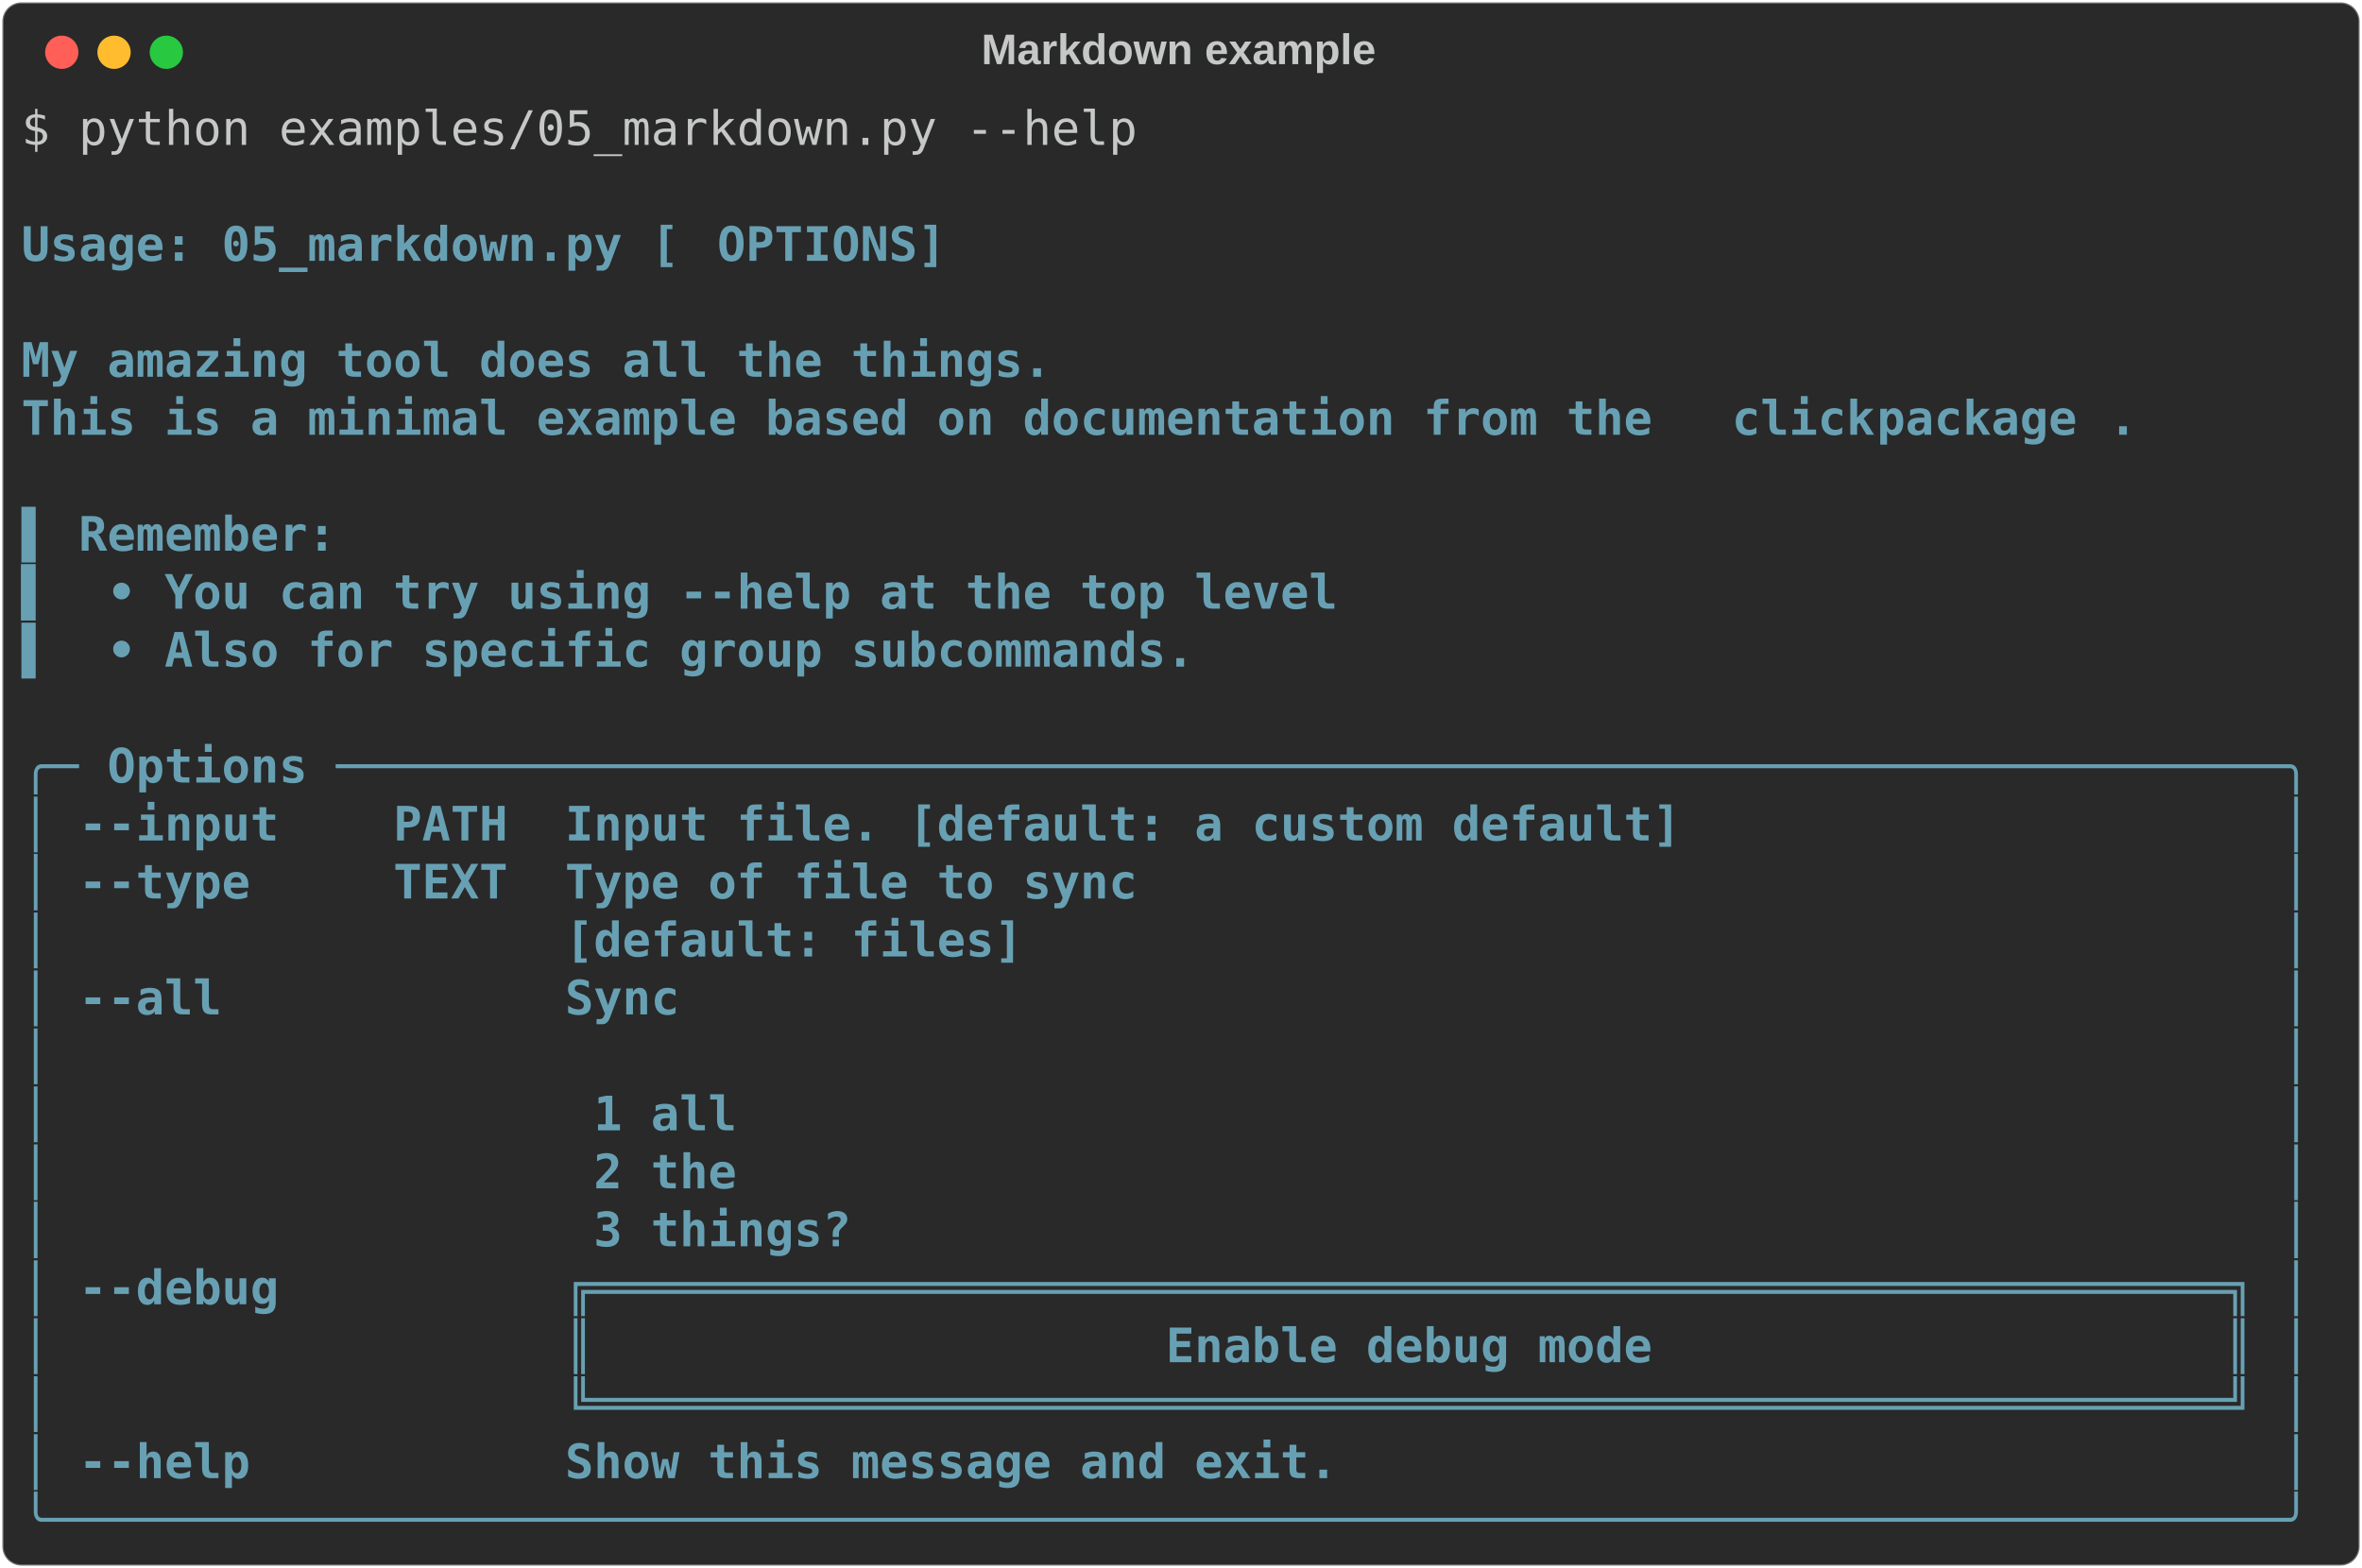
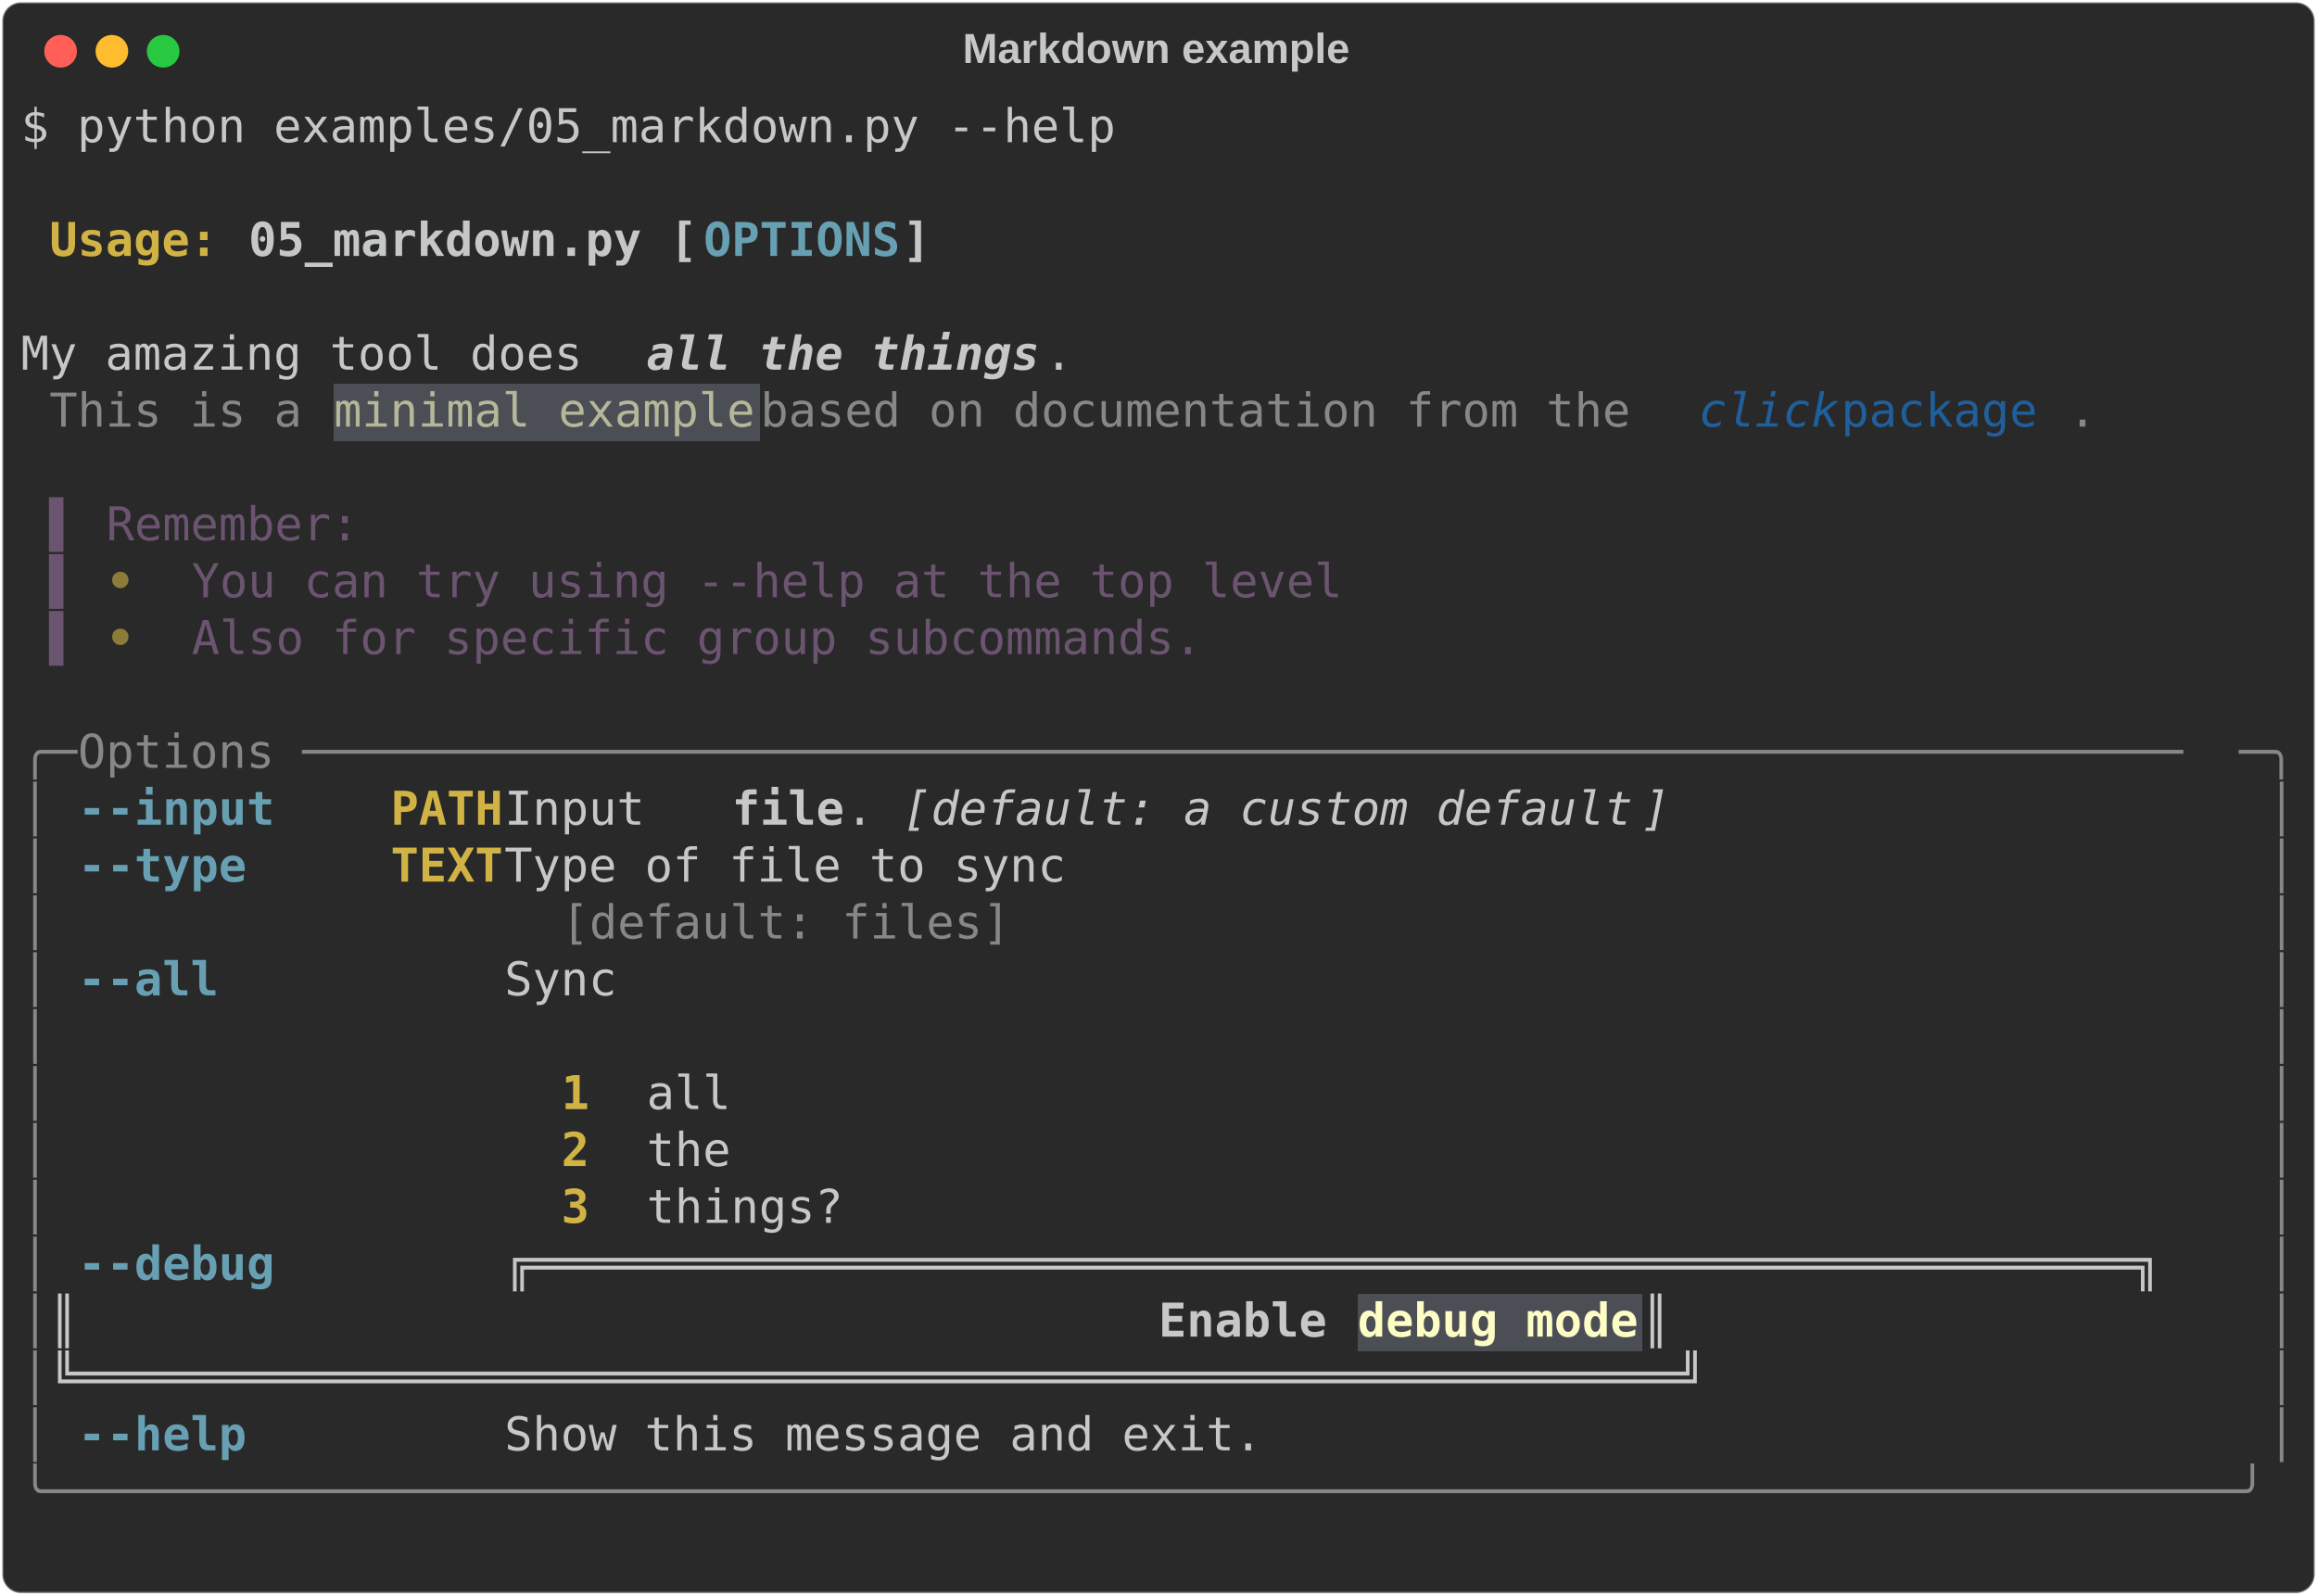
- <svg xmlns="http://www.w3.org/2000/svg" class="rich-terminal" viewBox="0 0 994 660.0">
+ <svg xmlns="http://www.w3.org/2000/svg" class="rich-terminal" viewBox="0 0 994 684.4">
  <style>

    @font-face {
        font-family: "Fira Code";
        src: local("FiraCode-Regular"),
                url("https://cdnjs.cloudflare.com/ajax/libs/firacode/6.2.0/woff2/FiraCode-Regular.woff2") format("woff2"),
                url("https://cdnjs.cloudflare.com/ajax/libs/firacode/6.2.0/woff/FiraCode-Regular.woff") format("woff");
        font-style: normal;
        font-weight: 400;
    }
    @font-face {
        font-family: "Fira Code";
        src: local("FiraCode-Bold"),
                url("https://cdnjs.cloudflare.com/ajax/libs/firacode/6.2.0/woff2/FiraCode-Bold.woff2") format("woff2"),
                url("https://cdnjs.cloudflare.com/ajax/libs/firacode/6.2.0/woff/FiraCode-Bold.woff") format("woff");
        font-style: bold;
        font-weight: 700;
    }

-     .terminal-691215092-matrix {
+     .terminal-3342636712-matrix {
        font-family: Fira Code, monospace;
        font-size: 20px;
        line-height: 24.4px;
        font-variant-east-asian: full-width;
    }

-     .terminal-691215092-title {
+     .terminal-3342636712-title {
        font-size: 18px;
        font-weight: bold;
        font-family: arial;
    }

-     .terminal-691215092-r1 { fill: #c5c8c6 }
- .terminal-691215092-r2 { fill: #68a0b3;font-weight: bold }
+     .terminal-3342636712-r1 { fill: #c5c8c6 }
+ .terminal-3342636712-r2 { fill: #c5c8c6;font-weight: bold }
+ .terminal-3342636712-r3 { fill: #d0b344;font-weight: bold }
+ .terminal-3342636712-r4 { fill: #68a0b3;font-weight: bold }
+ .terminal-3342636712-r5 { fill: #c5c8c6;font-weight: bold;font-style: italic; }
+ .terminal-3342636712-r6 { fill: #868887 }
+ .terminal-3342636712-r7 { fill: #b5b798 }
+ .terminal-3342636712-r8 { fill: #1f5f9c;font-style: italic; }
+ .terminal-3342636712-r9 { fill: #1f5f9c }
+ .terminal-3342636712-r10 { fill: #6b546f }
+ .terminal-3342636712-r11 { fill: #8d7b39;font-weight: bold }
+ .terminal-3342636712-r12 { fill: #c5c8c6;font-style: italic; }
+ .terminal-3342636712-r13 { fill: #fdfdc5;font-weight: bold }
    </style>
  <defs>
-     <clipPath id="terminal-691215092-clip-terminal">
-       <rect x="0" y="0" width="975.0" height="609.0" />
-     </clipPath>
-     <clipPath id="terminal-691215092-line-0">
+     <clipPath id="terminal-3342636712-clip-terminal">
+       <rect x="0" y="0" width="975.0" height="633.4" />
+     </clipPath>
+     <clipPath id="terminal-3342636712-line-0">
      <rect x="0" y="1.5" width="976" height="24.65" />
    </clipPath>
-     <clipPath id="terminal-691215092-line-1">
+     <clipPath id="terminal-3342636712-line-1">
      <rect x="0" y="25.9" width="976" height="24.65" />
    </clipPath>
-     <clipPath id="terminal-691215092-line-2">
+     <clipPath id="terminal-3342636712-line-2">
      <rect x="0" y="50.3" width="976" height="24.65" />
    </clipPath>
-     <clipPath id="terminal-691215092-line-3">
+     <clipPath id="terminal-3342636712-line-3">
      <rect x="0" y="74.7" width="976" height="24.65" />
    </clipPath>
-     <clipPath id="terminal-691215092-line-4">
+     <clipPath id="terminal-3342636712-line-4">
      <rect x="0" y="99.1" width="976" height="24.65" />
    </clipPath>
-     <clipPath id="terminal-691215092-line-5">
+     <clipPath id="terminal-3342636712-line-5">
      <rect x="0" y="123.5" width="976" height="24.65" />
    </clipPath>
-     <clipPath id="terminal-691215092-line-6">
+     <clipPath id="terminal-3342636712-line-6">
      <rect x="0" y="147.9" width="976" height="24.65" />
    </clipPath>
-     <clipPath id="terminal-691215092-line-7">
+     <clipPath id="terminal-3342636712-line-7">
      <rect x="0" y="172.3" width="976" height="24.65" />
    </clipPath>
-     <clipPath id="terminal-691215092-line-8">
+     <clipPath id="terminal-3342636712-line-8">
      <rect x="0" y="196.7" width="976" height="24.65" />
    </clipPath>
-     <clipPath id="terminal-691215092-line-9">
+     <clipPath id="terminal-3342636712-line-9">
      <rect x="0" y="221.1" width="976" height="24.65" />
    </clipPath>
-     <clipPath id="terminal-691215092-line-10">
+     <clipPath id="terminal-3342636712-line-10">
      <rect x="0" y="245.5" width="976" height="24.65" />
    </clipPath>
-     <clipPath id="terminal-691215092-line-11">
+     <clipPath id="terminal-3342636712-line-11">
      <rect x="0" y="269.9" width="976" height="24.65" />
    </clipPath>
-     <clipPath id="terminal-691215092-line-12">
+     <clipPath id="terminal-3342636712-line-12">
      <rect x="0" y="294.3" width="976" height="24.65" />
    </clipPath>
-     <clipPath id="terminal-691215092-line-13">
+     <clipPath id="terminal-3342636712-line-13">
      <rect x="0" y="318.7" width="976" height="24.65" />
    </clipPath>
-     <clipPath id="terminal-691215092-line-14">
+     <clipPath id="terminal-3342636712-line-14">
      <rect x="0" y="343.1" width="976" height="24.65" />
    </clipPath>
-     <clipPath id="terminal-691215092-line-15">
+     <clipPath id="terminal-3342636712-line-15">
      <rect x="0" y="367.5" width="976" height="24.65" />
    </clipPath>
-     <clipPath id="terminal-691215092-line-16">
+     <clipPath id="terminal-3342636712-line-16">
      <rect x="0" y="391.9" width="976" height="24.65" />
    </clipPath>
-     <clipPath id="terminal-691215092-line-17">
+     <clipPath id="terminal-3342636712-line-17">
      <rect x="0" y="416.3" width="976" height="24.65" />
    </clipPath>
-     <clipPath id="terminal-691215092-line-18">
+     <clipPath id="terminal-3342636712-line-18">
      <rect x="0" y="440.7" width="976" height="24.65" />
    </clipPath>
-     <clipPath id="terminal-691215092-line-19">
+     <clipPath id="terminal-3342636712-line-19">
      <rect x="0" y="465.1" width="976" height="24.65" />
    </clipPath>
-     <clipPath id="terminal-691215092-line-20">
+     <clipPath id="terminal-3342636712-line-20">
      <rect x="0" y="489.5" width="976" height="24.65" />
    </clipPath>
-     <clipPath id="terminal-691215092-line-21">
+     <clipPath id="terminal-3342636712-line-21">
      <rect x="0" y="513.9" width="976" height="24.65" />
    </clipPath>
-     <clipPath id="terminal-691215092-line-22">
+     <clipPath id="terminal-3342636712-line-22">
      <rect x="0" y="538.3" width="976" height="24.65" />
    </clipPath>
-     <clipPath id="terminal-691215092-line-23">
+     <clipPath id="terminal-3342636712-line-23">
      <rect x="0" y="562.7" width="976" height="24.65" />
    </clipPath>
+     <clipPath id="terminal-3342636712-line-24">
+       <rect x="0" y="587.1" width="976" height="24.65" />
+     </clipPath>
  </defs>
-   <rect fill="#292929" stroke="rgba(255,255,255,0.35)" stroke-width="1" x="1" y="1" width="992" height="658" rx="8" />
-   <text class="terminal-691215092-title" fill="#c5c8c6" text-anchor="middle" x="496" y="27">Markdown example</text>
+   <rect fill="#292929" stroke="rgba(255,255,255,0.35)" stroke-width="1" x="1" y="1" width="992" height="682.4" rx="8" />
+   <text class="terminal-3342636712-title" fill="#c5c8c6" text-anchor="middle" x="496" y="27">Markdown example</text>
  <g transform="translate(26,22)">
    <circle cx="0" cy="0" r="7" fill="#ff5f57" />
    <circle cx="22" cy="0" r="7" fill="#febc2e" />
    <circle cx="44" cy="0" r="7" fill="#28c840" />
  </g>
-   <g transform="translate(9, 41)" clip-path="url(#terminal-691215092-clip-terminal)">
-     <g class="terminal-691215092-matrix">
-       <text class="terminal-691215092-r1" x="0" y="20" textLength="475.8" clip-path="url(#terminal-691215092-line-0)">$ python examples/05_markdown.py --help</text>
-       <text class="terminal-691215092-r1" x="976" y="20" textLength="12.2" clip-path="url(#terminal-691215092-line-0)">
- </text>
-       <text class="terminal-691215092-r1" x="976" y="44.4" textLength="12.2" clip-path="url(#terminal-691215092-line-1)">
- </text>
-       <text class="terminal-691215092-r2" x="0" y="68.8" textLength="292.8" clip-path="url(#terminal-691215092-line-2)"> Usage: 05_markdown.py [</text>
-       <text class="terminal-691215092-r2" x="292.8" y="68.8" textLength="488" clip-path="url(#terminal-691215092-line-2)">OPTIONS]                                </text>
-       <text class="terminal-691215092-r1" x="976" y="68.8" textLength="12.2" clip-path="url(#terminal-691215092-line-2)">
- </text>
-       <text class="terminal-691215092-r1" x="976" y="93.2" textLength="12.2" clip-path="url(#terminal-691215092-line-3)">
- </text>
-       <text class="terminal-691215092-r2" x="0" y="117.6" textLength="976" clip-path="url(#terminal-691215092-line-4)"> My amazing tool does all the things.                                           </text>
-       <text class="terminal-691215092-r1" x="976" y="117.6" textLength="12.2" clip-path="url(#terminal-691215092-line-4)">
- </text>
-       <text class="terminal-691215092-r2" x="0" y="142" textLength="719.8" clip-path="url(#terminal-691215092-line-5)"> This is a minimal example based on documentation from the </text>
-       <text class="terminal-691215092-r2" x="719.8" y="142" textLength="61" clip-path="url(#terminal-691215092-line-5)">click</text>
-       <text class="terminal-691215092-r2" x="780.8" y="142" textLength="97.6" clip-path="url(#terminal-691215092-line-5)"> package</text>
-       <text class="terminal-691215092-r2" x="878.4" y="142" textLength="97.6" clip-path="url(#terminal-691215092-line-5)">.       </text>
-       <text class="terminal-691215092-r1" x="976" y="142" textLength="12.2" clip-path="url(#terminal-691215092-line-5)">
- </text>
-       <text class="terminal-691215092-r1" x="976" y="166.4" textLength="12.2" clip-path="url(#terminal-691215092-line-6)">
- </text>
-       <text class="terminal-691215092-r2" x="0" y="190.8" textLength="976" clip-path="url(#terminal-691215092-line-7)"> ▌ Remember:                                                                    </text>
-       <text class="terminal-691215092-r1" x="976" y="190.8" textLength="12.2" clip-path="url(#terminal-691215092-line-7)">
- </text>
-       <text class="terminal-691215092-r2" x="0" y="215.2" textLength="976" clip-path="url(#terminal-691215092-line-8)"> ▌  • You can try using --help at the top level                                 </text>
-       <text class="terminal-691215092-r1" x="976" y="215.2" textLength="12.2" clip-path="url(#terminal-691215092-line-8)">
- </text>
-       <text class="terminal-691215092-r2" x="0" y="239.6" textLength="976" clip-path="url(#terminal-691215092-line-9)"> ▌  • Also for specific group subcommands.                                      </text>
-       <text class="terminal-691215092-r1" x="976" y="239.6" textLength="12.2" clip-path="url(#terminal-691215092-line-9)">
- </text>
-       <text class="terminal-691215092-r1" x="976" y="264" textLength="12.2" clip-path="url(#terminal-691215092-line-10)">
- </text>
-       <text class="terminal-691215092-r2" x="0" y="288.4" textLength="976" clip-path="url(#terminal-691215092-line-11)">╭─ Options ────────────────────────────────────────────────────────────────────╮</text>
-       <text class="terminal-691215092-r1" x="976" y="288.4" textLength="12.2" clip-path="url(#terminal-691215092-line-11)">
- </text>
-       <text class="terminal-691215092-r2" x="0" y="312.8" textLength="976" clip-path="url(#terminal-691215092-line-12)">│ --input    PATH  Input file. [default: a custom default]                     │</text>
-       <text class="terminal-691215092-r1" x="976" y="312.8" textLength="12.2" clip-path="url(#terminal-691215092-line-12)">
- </text>
-       <text class="terminal-691215092-r2" x="0" y="337.2" textLength="976" clip-path="url(#terminal-691215092-line-13)">│ --type     TEXT  Type of file to sync                                        │</text>
-       <text class="terminal-691215092-r1" x="976" y="337.2" textLength="12.2" clip-path="url(#terminal-691215092-line-13)">
- </text>
-       <text class="terminal-691215092-r2" x="0" y="361.6" textLength="976" clip-path="url(#terminal-691215092-line-14)">│                  [default: files]                                            │</text>
-       <text class="terminal-691215092-r1" x="976" y="361.6" textLength="12.2" clip-path="url(#terminal-691215092-line-14)">
- </text>
-       <text class="terminal-691215092-r2" x="0" y="386" textLength="976" clip-path="url(#terminal-691215092-line-15)">│ --all            Sync                                                        │</text>
-       <text class="terminal-691215092-r1" x="976" y="386" textLength="12.2" clip-path="url(#terminal-691215092-line-15)">
- </text>
-       <text class="terminal-691215092-r2" x="0" y="410.4" textLength="976" clip-path="url(#terminal-691215092-line-16)">│                                                                              │</text>
-       <text class="terminal-691215092-r1" x="976" y="410.4" textLength="12.2" clip-path="url(#terminal-691215092-line-16)">
- </text>
-       <text class="terminal-691215092-r2" x="0" y="434.8" textLength="976" clip-path="url(#terminal-691215092-line-17)">│                   1 all                                                      │</text>
-       <text class="terminal-691215092-r1" x="976" y="434.8" textLength="12.2" clip-path="url(#terminal-691215092-line-17)">
- </text>
-       <text class="terminal-691215092-r2" x="0" y="459.2" textLength="976" clip-path="url(#terminal-691215092-line-18)">│                   2 the                                                      │</text>
-       <text class="terminal-691215092-r1" x="976" y="459.2" textLength="12.2" clip-path="url(#terminal-691215092-line-18)">
- </text>
-       <text class="terminal-691215092-r2" x="0" y="483.6" textLength="976" clip-path="url(#terminal-691215092-line-19)">│                   3 things?                                                  │</text>
-       <text class="terminal-691215092-r1" x="976" y="483.6" textLength="12.2" clip-path="url(#terminal-691215092-line-19)">
- </text>
-       <text class="terminal-691215092-r2" x="0" y="508" textLength="976" clip-path="url(#terminal-691215092-line-20)">│ --debug          ╔═════════════════════════════════════════════════════════╗ │</text>
-       <text class="terminal-691215092-r1" x="976" y="508" textLength="12.2" clip-path="url(#terminal-691215092-line-20)">
- </text>
-       <text class="terminal-691215092-r2" x="0" y="532.4" textLength="976" clip-path="url(#terminal-691215092-line-21)">│                  ║                    Enable debug mode                    ║ │</text>
-       <text class="terminal-691215092-r1" x="976" y="532.4" textLength="12.2" clip-path="url(#terminal-691215092-line-21)">
- </text>
-       <text class="terminal-691215092-r2" x="0" y="556.8" textLength="976" clip-path="url(#terminal-691215092-line-22)">│                  ╚═════════════════════════════════════════════════════════╝ │</text>
-       <text class="terminal-691215092-r1" x="976" y="556.8" textLength="12.2" clip-path="url(#terminal-691215092-line-22)">
- </text>
-       <text class="terminal-691215092-r2" x="0" y="581.2" textLength="976" clip-path="url(#terminal-691215092-line-23)">│ --help           Show this message and exit.                                 │</text>
-       <text class="terminal-691215092-r1" x="976" y="581.2" textLength="12.2" clip-path="url(#terminal-691215092-line-23)">
- </text>
-       <text class="terminal-691215092-r2" x="0" y="605.6" textLength="976" clip-path="url(#terminal-691215092-line-24)">╰──────────────────────────────────────────────────────────────────────────────╯</text>
-       <text class="terminal-691215092-r1" x="976" y="605.6" textLength="12.2" clip-path="url(#terminal-691215092-line-24)">
+   <g transform="translate(9, 41)" clip-path="url(#terminal-3342636712-clip-terminal)">
+     <rect fill="#4b4e55" x="134.2" y="123.5" width="183" height="24.65" shape-rendering="crispEdges" />
+     <rect fill="#4b4e55" x="573.4" y="513.9" width="122" height="24.65" shape-rendering="crispEdges" />
+     <g class="terminal-3342636712-matrix">
+       <text class="terminal-3342636712-r1" x="0" y="20" textLength="475.8" clip-path="url(#terminal-3342636712-line-0)">$ python examples/05_markdown.py --help</text>
+       <text class="terminal-3342636712-r1" x="976" y="20" textLength="12.2" clip-path="url(#terminal-3342636712-line-0)">
+ </text>
+       <text class="terminal-3342636712-r1" x="976" y="44.4" textLength="12.2" clip-path="url(#terminal-3342636712-line-1)">
+ </text>
+       <text class="terminal-3342636712-r3" x="12.2" y="68.8" textLength="85.4" clip-path="url(#terminal-3342636712-line-2)">Usage: </text>
+       <text class="terminal-3342636712-r2" x="97.6" y="68.8" textLength="195.2" clip-path="url(#terminal-3342636712-line-2)">05_markdown.py [</text>
+       <text class="terminal-3342636712-r4" x="292.8" y="68.8" textLength="85.4" clip-path="url(#terminal-3342636712-line-2)">OPTIONS</text>
+       <text class="terminal-3342636712-r2" x="378.2" y="68.8" textLength="12.2" clip-path="url(#terminal-3342636712-line-2)">]</text>
+       <text class="terminal-3342636712-r1" x="976" y="68.8" textLength="12.2" clip-path="url(#terminal-3342636712-line-2)">
+ </text>
+       <text class="terminal-3342636712-r1" x="976" y="93.2" textLength="12.2" clip-path="url(#terminal-3342636712-line-3)">
+ </text>
+       <text class="terminal-3342636712-r1" x="0" y="117.6" textLength="268.4" clip-path="url(#terminal-3342636712-line-4)"> My amazing tool does </text>
+       <text class="terminal-3342636712-r5" x="268.4" y="117.6" textLength="170.8" clip-path="url(#terminal-3342636712-line-4)">all the things</text>
+       <text class="terminal-3342636712-r1" x="439.2" y="117.6" textLength="536.8" clip-path="url(#terminal-3342636712-line-4)">.                                           </text>
+       <text class="terminal-3342636712-r1" x="976" y="117.6" textLength="12.2" clip-path="url(#terminal-3342636712-line-4)">
+ </text>
+       <text class="terminal-3342636712-r6" x="12.2" y="142" textLength="122" clip-path="url(#terminal-3342636712-line-5)">This is a </text>
+       <text class="terminal-3342636712-r7" x="134.2" y="142" textLength="183" clip-path="url(#terminal-3342636712-line-5)">minimal example</text>
+       <text class="terminal-3342636712-r6" x="317.2" y="142" textLength="402.6" clip-path="url(#terminal-3342636712-line-5)"> based on documentation from the </text>
+       <text class="terminal-3342636712-r8" x="719.8" y="142" textLength="61" clip-path="url(#terminal-3342636712-line-5)">click</text>
+       <text class="terminal-3342636712-r9" x="780.8" y="142" textLength="97.6" clip-path="url(#terminal-3342636712-line-5)"> package</text>
+       <text class="terminal-3342636712-r6" x="878.4" y="142" textLength="12.2" clip-path="url(#terminal-3342636712-line-5)">.</text>
+       <text class="terminal-3342636712-r1" x="976" y="142" textLength="12.2" clip-path="url(#terminal-3342636712-line-5)">
+ </text>
+       <text class="terminal-3342636712-r1" x="976" y="166.4" textLength="12.2" clip-path="url(#terminal-3342636712-line-6)">
+ </text>
+       <text class="terminal-3342636712-r10" x="12.2" y="190.8" textLength="24.4" clip-path="url(#terminal-3342636712-line-7)">▌ </text>
+       <text class="terminal-3342636712-r10" x="36.6" y="190.8" textLength="109.8" clip-path="url(#terminal-3342636712-line-7)">Remember:</text>
+       <text class="terminal-3342636712-r1" x="976" y="190.8" textLength="12.2" clip-path="url(#terminal-3342636712-line-7)">
+ </text>
+       <text class="terminal-3342636712-r10" x="12.2" y="215.2" textLength="24.4" clip-path="url(#terminal-3342636712-line-8)">▌ </text>
+       <text class="terminal-3342636712-r11" x="36.6" y="215.2" textLength="36.6" clip-path="url(#terminal-3342636712-line-8)"> • </text>
+       <text class="terminal-3342636712-r10" x="73.2" y="215.2" textLength="500.2" clip-path="url(#terminal-3342636712-line-8)">You can try using --help at the top level</text>
+       <text class="terminal-3342636712-r1" x="976" y="215.2" textLength="12.2" clip-path="url(#terminal-3342636712-line-8)">
+ </text>
+       <text class="terminal-3342636712-r10" x="12.2" y="239.6" textLength="24.4" clip-path="url(#terminal-3342636712-line-9)">▌ </text>
+       <text class="terminal-3342636712-r11" x="36.6" y="239.6" textLength="36.6" clip-path="url(#terminal-3342636712-line-9)"> • </text>
+       <text class="terminal-3342636712-r10" x="73.2" y="239.6" textLength="439.2" clip-path="url(#terminal-3342636712-line-9)">Also for specific group subcommands.</text>
+       <text class="terminal-3342636712-r1" x="976" y="239.6" textLength="12.2" clip-path="url(#terminal-3342636712-line-9)">
+ </text>
+       <text class="terminal-3342636712-r1" x="976" y="264" textLength="12.2" clip-path="url(#terminal-3342636712-line-10)">
+ </text>
+       <text class="terminal-3342636712-r6" x="0" y="288.4" textLength="24.4" clip-path="url(#terminal-3342636712-line-11)">╭─</text>
+       <text class="terminal-3342636712-r6" x="24.4" y="288.4" textLength="927.2" clip-path="url(#terminal-3342636712-line-11)"> Options ───────────────────────────────────────────────────────────────────</text>
+       <text class="terminal-3342636712-r6" x="951.6" y="288.4" textLength="24.4" clip-path="url(#terminal-3342636712-line-11)">─╮</text>
+       <text class="terminal-3342636712-r1" x="976" y="288.4" textLength="12.2" clip-path="url(#terminal-3342636712-line-11)">
+ </text>
+       <text class="terminal-3342636712-r6" x="0" y="312.8" textLength="12.2" clip-path="url(#terminal-3342636712-line-12)">│</text>
+       <text class="terminal-3342636712-r4" x="24.4" y="312.8" textLength="12.2" clip-path="url(#terminal-3342636712-line-12)">-</text>
+       <text class="terminal-3342636712-r4" x="36.6" y="312.8" textLength="73.2" clip-path="url(#terminal-3342636712-line-12)">-input</text>
+       <text class="terminal-3342636712-r3" x="158.6" y="312.8" textLength="48.8" clip-path="url(#terminal-3342636712-line-12)">PATH</text>
+       <text class="terminal-3342636712-r1" x="207.4" y="312.8" textLength="97.6" clip-path="url(#terminal-3342636712-line-12)">  Input </text>
+       <text class="terminal-3342636712-r2" x="305" y="312.8" textLength="48.8" clip-path="url(#terminal-3342636712-line-12)">file</text>
+       <text class="terminal-3342636712-r1" x="353.8" y="312.8" textLength="24.4" clip-path="url(#terminal-3342636712-line-12)">. </text>
+       <text class="terminal-3342636712-r12" x="378.2" y="312.8" textLength="12.2" clip-path="url(#terminal-3342636712-line-12)">[</text>
+       <text class="terminal-3342636712-r12" x="390.4" y="312.8" textLength="305" clip-path="url(#terminal-3342636712-line-12)">default: a custom default</text>
+       <text class="terminal-3342636712-r12" x="695.4" y="312.8" textLength="12.2" clip-path="url(#terminal-3342636712-line-12)">]</text>
+       <text class="terminal-3342636712-r6" x="963.8" y="312.8" textLength="12.2" clip-path="url(#terminal-3342636712-line-12)">│</text>
+       <text class="terminal-3342636712-r1" x="976" y="312.8" textLength="12.2" clip-path="url(#terminal-3342636712-line-12)">
+ </text>
+       <text class="terminal-3342636712-r6" x="0" y="337.2" textLength="12.2" clip-path="url(#terminal-3342636712-line-13)">│</text>
+       <text class="terminal-3342636712-r4" x="24.4" y="337.2" textLength="12.2" clip-path="url(#terminal-3342636712-line-13)">-</text>
+       <text class="terminal-3342636712-r4" x="36.6" y="337.2" textLength="61" clip-path="url(#terminal-3342636712-line-13)">-type</text>
+       <text class="terminal-3342636712-r3" x="158.6" y="337.2" textLength="48.8" clip-path="url(#terminal-3342636712-line-13)">TEXT</text>
+       <text class="terminal-3342636712-r1" x="207.4" y="337.2" textLength="756.4" clip-path="url(#terminal-3342636712-line-13)">  Type of file to sync                                        </text>
+       <text class="terminal-3342636712-r6" x="963.8" y="337.2" textLength="12.2" clip-path="url(#terminal-3342636712-line-13)">│</text>
+       <text class="terminal-3342636712-r1" x="976" y="337.2" textLength="12.2" clip-path="url(#terminal-3342636712-line-13)">
+ </text>
+       <text class="terminal-3342636712-r6" x="0" y="361.6" textLength="12.2" clip-path="url(#terminal-3342636712-line-14)">│</text>
+       <text class="terminal-3342636712-r6" x="231.8" y="361.6" textLength="719.8" clip-path="url(#terminal-3342636712-line-14)">[default: files]                                           </text>
+       <text class="terminal-3342636712-r6" x="963.8" y="361.6" textLength="12.2" clip-path="url(#terminal-3342636712-line-14)">│</text>
+       <text class="terminal-3342636712-r1" x="976" y="361.6" textLength="12.2" clip-path="url(#terminal-3342636712-line-14)">
+ </text>
+       <text class="terminal-3342636712-r6" x="0" y="386" textLength="12.2" clip-path="url(#terminal-3342636712-line-15)">│</text>
+       <text class="terminal-3342636712-r4" x="24.4" y="386" textLength="12.2" clip-path="url(#terminal-3342636712-line-15)">-</text>
+       <text class="terminal-3342636712-r4" x="36.6" y="386" textLength="48.8" clip-path="url(#terminal-3342636712-line-15)">-all</text>
+       <text class="terminal-3342636712-r1" x="207.4" y="386" textLength="756.4" clip-path="url(#terminal-3342636712-line-15)">  Sync                                                        </text>
+       <text class="terminal-3342636712-r6" x="963.8" y="386" textLength="12.2" clip-path="url(#terminal-3342636712-line-15)">│</text>
+       <text class="terminal-3342636712-r1" x="976" y="386" textLength="12.2" clip-path="url(#terminal-3342636712-line-15)">
+ </text>
+       <text class="terminal-3342636712-r6" x="0" y="410.4" textLength="12.2" clip-path="url(#terminal-3342636712-line-16)">│</text>
+       <text class="terminal-3342636712-r6" x="963.8" y="410.4" textLength="12.2" clip-path="url(#terminal-3342636712-line-16)">│</text>
+       <text class="terminal-3342636712-r1" x="976" y="410.4" textLength="12.2" clip-path="url(#terminal-3342636712-line-16)">
+ </text>
+       <text class="terminal-3342636712-r6" x="0" y="434.8" textLength="12.2" clip-path="url(#terminal-3342636712-line-17)">│</text>
+       <text class="terminal-3342636712-r3" x="231.8" y="434.8" textLength="36.6" clip-path="url(#terminal-3342636712-line-17)"> 1 </text>
+       <text class="terminal-3342636712-r1" x="268.4" y="434.8" textLength="695.4" clip-path="url(#terminal-3342636712-line-17)">all                                                      </text>
+       <text class="terminal-3342636712-r6" x="963.8" y="434.8" textLength="12.2" clip-path="url(#terminal-3342636712-line-17)">│</text>
+       <text class="terminal-3342636712-r1" x="976" y="434.8" textLength="12.2" clip-path="url(#terminal-3342636712-line-17)">
+ </text>
+       <text class="terminal-3342636712-r6" x="0" y="459.2" textLength="12.2" clip-path="url(#terminal-3342636712-line-18)">│</text>
+       <text class="terminal-3342636712-r3" x="231.8" y="459.2" textLength="36.6" clip-path="url(#terminal-3342636712-line-18)"> 2 </text>
+       <text class="terminal-3342636712-r1" x="268.4" y="459.2" textLength="695.4" clip-path="url(#terminal-3342636712-line-18)">the                                                      </text>
+       <text class="terminal-3342636712-r6" x="963.8" y="459.2" textLength="12.2" clip-path="url(#terminal-3342636712-line-18)">│</text>
+       <text class="terminal-3342636712-r1" x="976" y="459.2" textLength="12.2" clip-path="url(#terminal-3342636712-line-18)">
+ </text>
+       <text class="terminal-3342636712-r6" x="0" y="483.6" textLength="12.2" clip-path="url(#terminal-3342636712-line-19)">│</text>
+       <text class="terminal-3342636712-r3" x="231.8" y="483.6" textLength="36.6" clip-path="url(#terminal-3342636712-line-19)"> 3 </text>
+       <text class="terminal-3342636712-r1" x="268.4" y="483.6" textLength="695.4" clip-path="url(#terminal-3342636712-line-19)">things?                                                  </text>
+       <text class="terminal-3342636712-r6" x="963.8" y="483.6" textLength="12.2" clip-path="url(#terminal-3342636712-line-19)">│</text>
+       <text class="terminal-3342636712-r1" x="976" y="483.6" textLength="12.2" clip-path="url(#terminal-3342636712-line-19)">
+ </text>
+       <text class="terminal-3342636712-r6" x="0" y="508" textLength="12.2" clip-path="url(#terminal-3342636712-line-20)">│</text>
+       <text class="terminal-3342636712-r4" x="24.4" y="508" textLength="12.2" clip-path="url(#terminal-3342636712-line-20)">-</text>
+       <text class="terminal-3342636712-r4" x="36.6" y="508" textLength="73.2" clip-path="url(#terminal-3342636712-line-20)">-debug</text>
+       <text class="terminal-3342636712-r1" x="207.4" y="508" textLength="756.4" clip-path="url(#terminal-3342636712-line-20)">  ╔═════════════════════════════════════════════════════════╗ </text>
+       <text class="terminal-3342636712-r6" x="963.8" y="508" textLength="12.2" clip-path="url(#terminal-3342636712-line-20)">│</text>
+       <text class="terminal-3342636712-r1" x="976" y="508" textLength="12.2" clip-path="url(#terminal-3342636712-line-20)">
+ </text>
+       <text class="terminal-3342636712-r6" x="0" y="532.4" textLength="12.2" clip-path="url(#terminal-3342636712-line-21)">│</text>
+       <text class="terminal-3342636712-r1" x="12.2" y="532.4" textLength="475.8" clip-path="url(#terminal-3342636712-line-21)">                  ║                    </text>
+       <text class="terminal-3342636712-r2" x="488" y="532.4" textLength="85.4" clip-path="url(#terminal-3342636712-line-21)">Enable </text>
+       <text class="terminal-3342636712-r13" x="573.4" y="532.4" textLength="122" clip-path="url(#terminal-3342636712-line-21)">debug mode</text>
+       <text class="terminal-3342636712-r1" x="695.4" y="532.4" textLength="268.4" clip-path="url(#terminal-3342636712-line-21)">                    ║ </text>
+       <text class="terminal-3342636712-r6" x="963.8" y="532.4" textLength="12.2" clip-path="url(#terminal-3342636712-line-21)">│</text>
+       <text class="terminal-3342636712-r1" x="976" y="532.4" textLength="12.2" clip-path="url(#terminal-3342636712-line-21)">
+ </text>
+       <text class="terminal-3342636712-r6" x="0" y="556.8" textLength="12.2" clip-path="url(#terminal-3342636712-line-22)">│</text>
+       <text class="terminal-3342636712-r1" x="12.2" y="556.8" textLength="951.6" clip-path="url(#terminal-3342636712-line-22)">                  ╚═════════════════════════════════════════════════════════╝ </text>
+       <text class="terminal-3342636712-r6" x="963.8" y="556.8" textLength="12.2" clip-path="url(#terminal-3342636712-line-22)">│</text>
+       <text class="terminal-3342636712-r1" x="976" y="556.8" textLength="12.2" clip-path="url(#terminal-3342636712-line-22)">
+ </text>
+       <text class="terminal-3342636712-r6" x="0" y="581.2" textLength="12.2" clip-path="url(#terminal-3342636712-line-23)">│</text>
+       <text class="terminal-3342636712-r4" x="24.4" y="581.2" textLength="12.2" clip-path="url(#terminal-3342636712-line-23)">-</text>
+       <text class="terminal-3342636712-r4" x="36.6" y="581.2" textLength="61" clip-path="url(#terminal-3342636712-line-23)">-help</text>
+       <text class="terminal-3342636712-r1" x="207.4" y="581.2" textLength="756.4" clip-path="url(#terminal-3342636712-line-23)">  Show this message and exit.                                 </text>
+       <text class="terminal-3342636712-r6" x="963.8" y="581.2" textLength="12.2" clip-path="url(#terminal-3342636712-line-23)">│</text>
+       <text class="terminal-3342636712-r1" x="976" y="581.2" textLength="12.2" clip-path="url(#terminal-3342636712-line-23)">
+ </text>
+       <text class="terminal-3342636712-r6" x="0" y="605.6" textLength="976" clip-path="url(#terminal-3342636712-line-24)">╰──────────────────────────────────────────────────────────────────────────────╯</text>
+       <text class="terminal-3342636712-r1" x="976" y="605.6" textLength="12.2" clip-path="url(#terminal-3342636712-line-24)">
+ </text>
+       <text class="terminal-3342636712-r1" x="976" y="630" textLength="12.2" clip-path="url(#terminal-3342636712-line-25)">
</text>
    </g>
  </g>
</svg>
